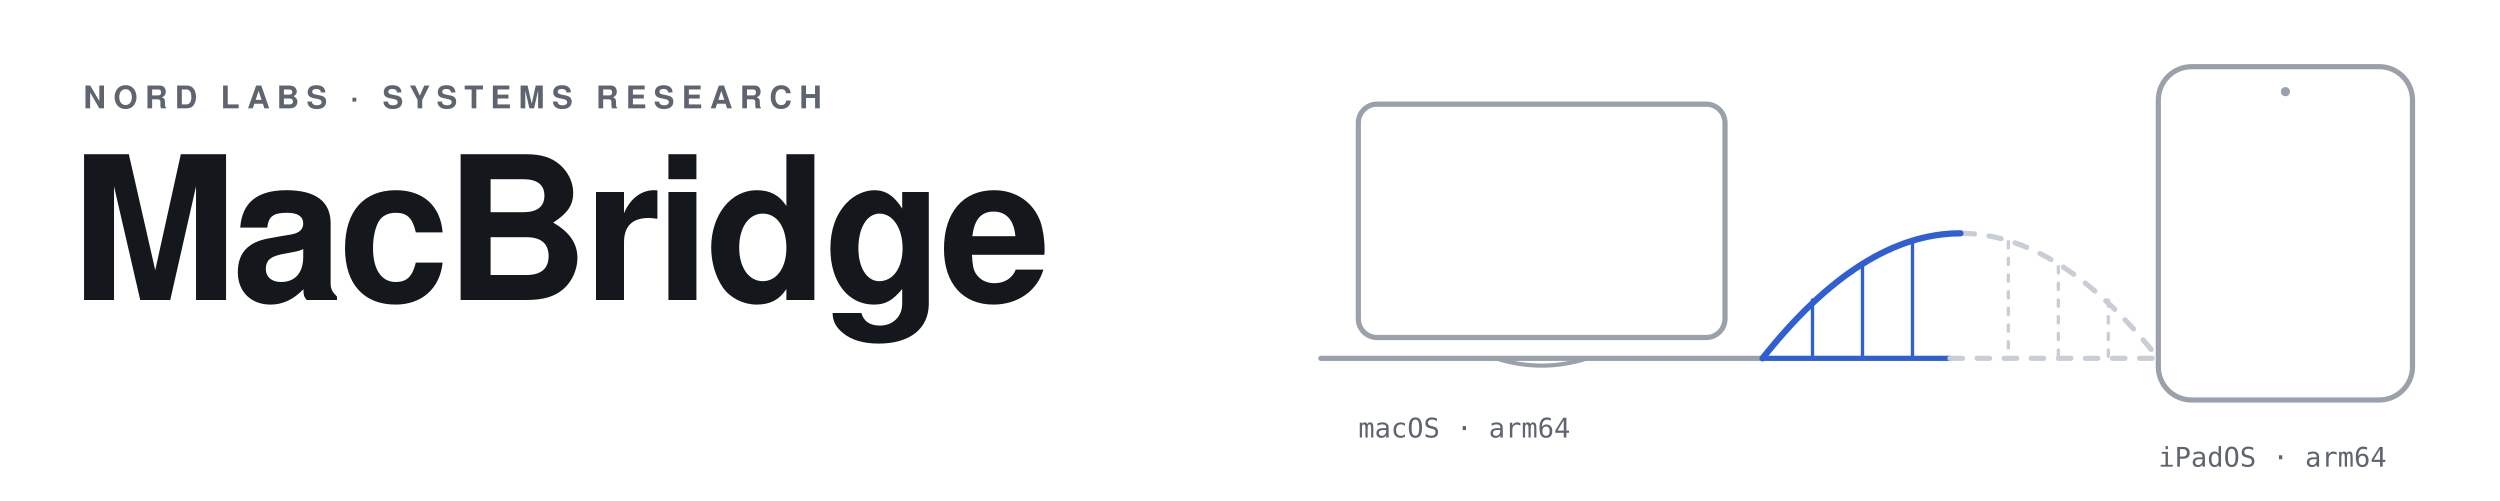
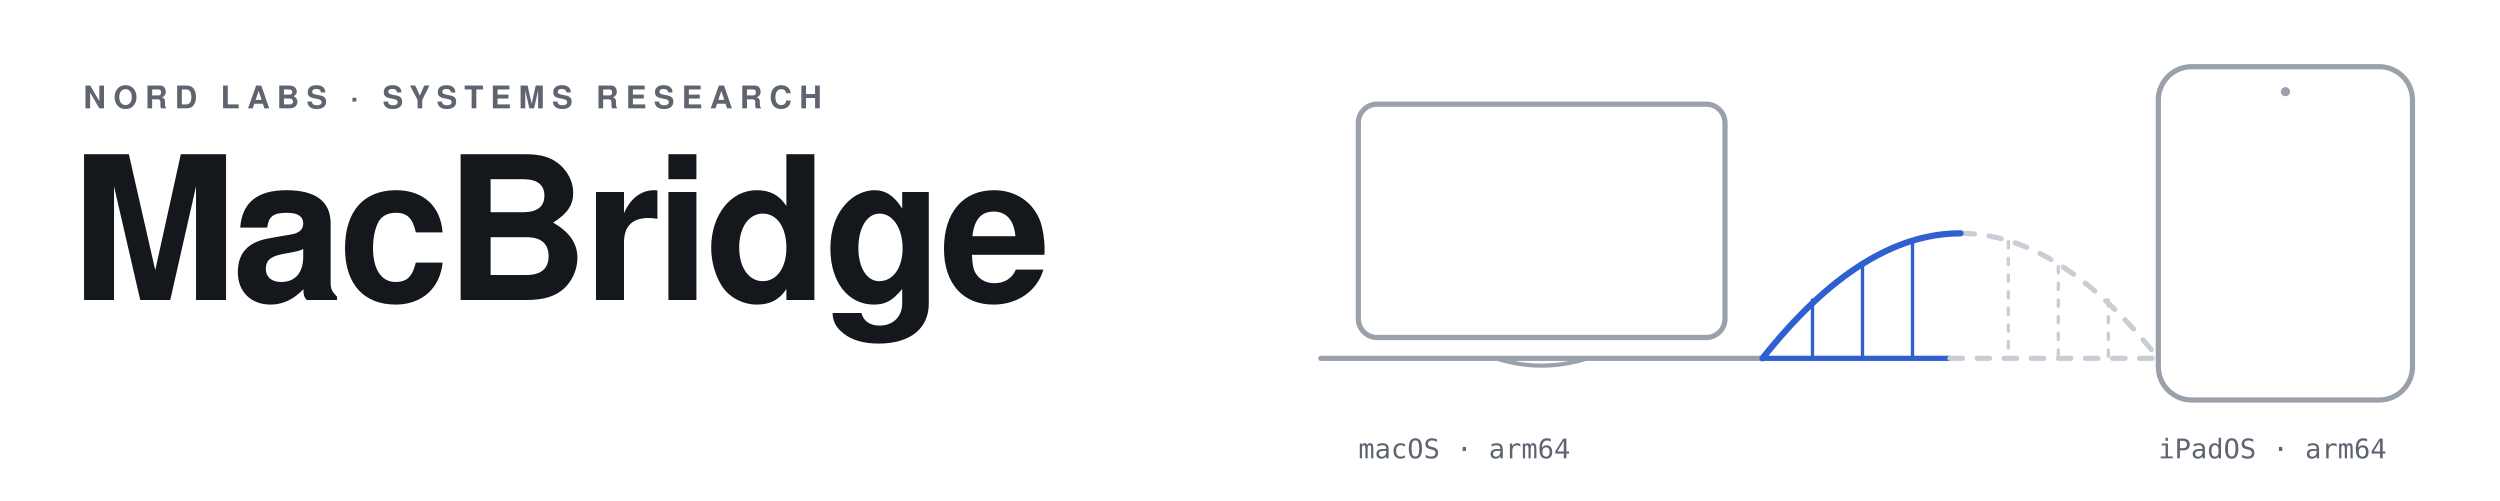
<svg xmlns="http://www.w3.org/2000/svg" width="1200" height="240" viewBox="0 52 1200 240" role="img" aria-labelledby="t d">
  <style>
    .label { font: 600 15px -apple-system, BlinkMacSystemFont, "SF Pro Text", "Segoe UI", Helvetica, Arial, sans-serif; letter-spacing: 3.5px; fill: #5E6570; }
    .word  { font: 650 96px -apple-system, BlinkMacSystemFont, "SF Pro Display", "Segoe UI", Helvetica, Arial, sans-serif; letter-spacing: -2.5px; fill: #14171C; }
    .tiny  { font: 500 13px ui-monospace, "SF Mono", Menlo, Consolas, monospace; fill: #5E6570; }
  </style>
  <text class="label" x="40" y="104">NORD LABS · SYSTEMS RESEARCH</text>
  <text class="word" x="34" y="196">MacBridge</text>
  <g fill="none" stroke-linecap="round" stroke-linejoin="round">
    <rect x="652" y="102" width="176" height="112" rx="9" stroke="#9AA1AB" stroke-width="2.5" />
    <path d="M634 224 H846" stroke="#9AA1AB" stroke-width="2.5" />
    <rect x="1036" y="84" width="122" height="160" rx="16" stroke="#9AA1AB" stroke-width="2.5" />
    <circle cx="1097" cy="96" r="2.2" fill="#9AA1AB" stroke="none" />
    <path d="M718 224 Q 740 231 762 224" stroke="#9AA1AB" stroke-width="2" />
    <path d="M846 224 H936" stroke="#2F5FD0" stroke-width="2.5" />
    <path d="M936 224 H1036" stroke="#C9CED6" stroke-width="2.5" stroke-dasharray="6 7" />
    <path d="M846 224 Q 941 104 1036 224" stroke="#C9CED6" stroke-width="2.5" stroke-dasharray="6 7" />
    <path d="M846 224 Q 893.5 164 941 164" stroke="#2F5FD0" stroke-width="3" />
    <path d="M870 196 V224 M894 180 V224 M918 168 V224" stroke="#2F5FD0" stroke-width="1.6" />
    <path d="M964 168 V224 M988 180 V224 M1012 196 V224" stroke="#C9CED6" stroke-width="1.6" stroke-dasharray="3 5" />
  </g>
-   <text class="tiny" x="652" y="262">macOS · arm64</text>
-   <text class="tiny" x="1036" y="276">iPadOS · arm64</text>
+   <text class="tiny" x="652" y="272">macOS · arm64</text>
+   <text class="tiny" x="1036" y="272">iPadOS · arm64</text>
</svg>
